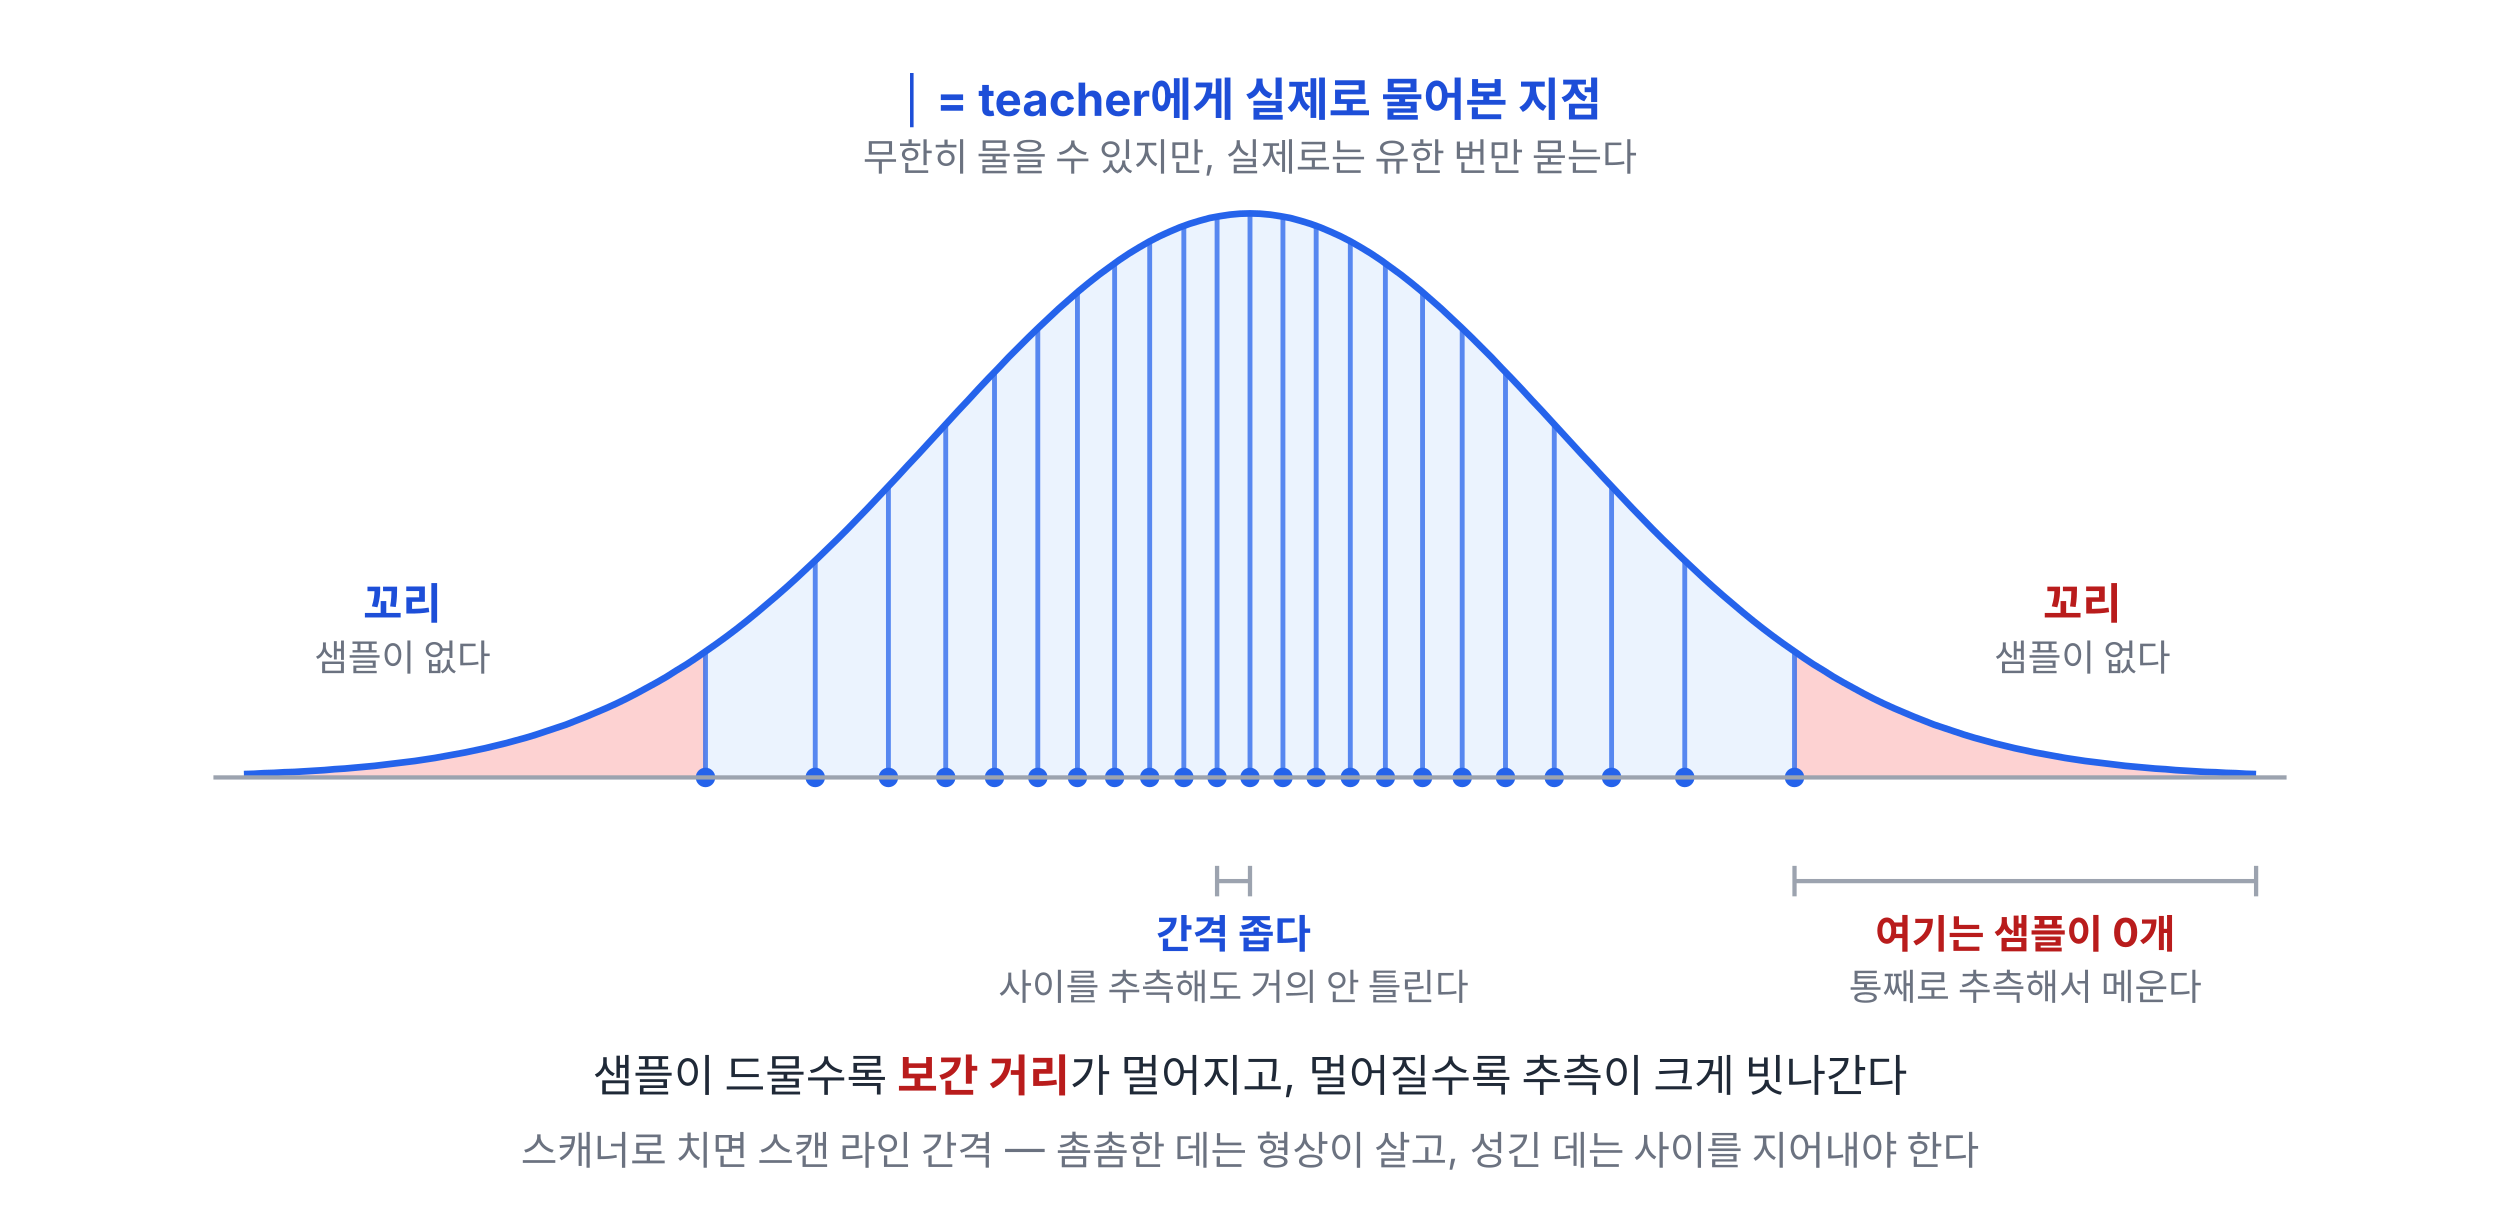
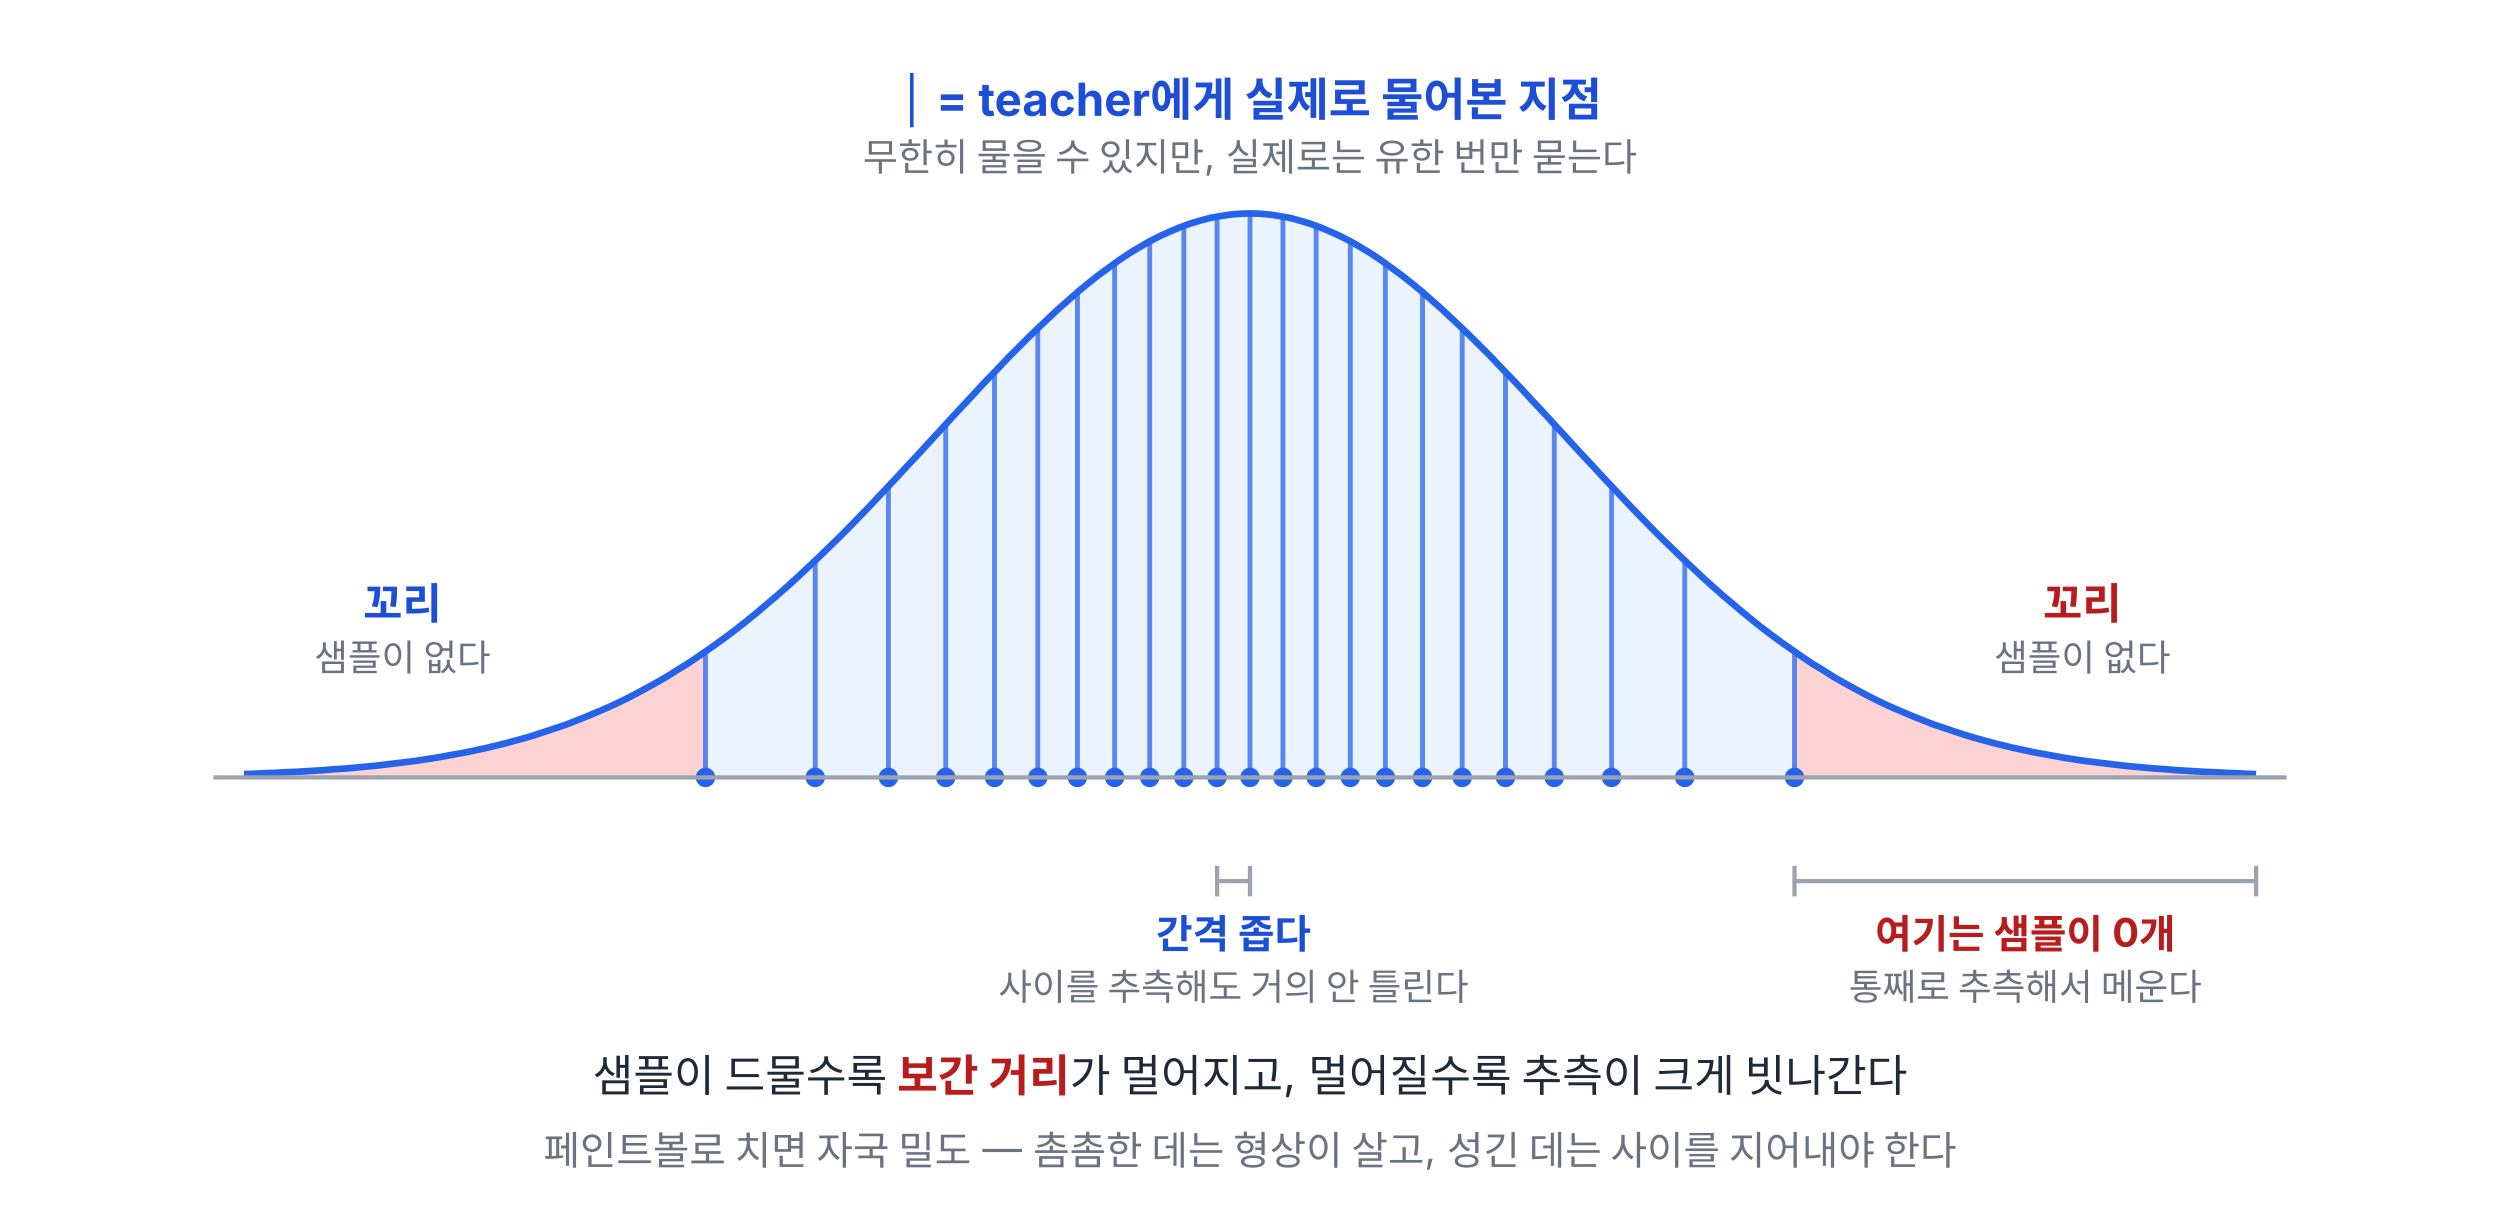
<svg xmlns="http://www.w3.org/2000/svg" viewBox="0 0 820 400" role="img" aria-label="종모양 분포 아래 샘플 눈금이 중앙에는 촘촘하고 꼬리로 갈수록 성기게 찍힌 그림">
  <style>
    :root { color-scheme: light dark; }
    .curve  { fill: none; stroke: #2563eb; stroke-width: 2.2; }
    .curve2 { fill: none; stroke: #0891b2; stroke-width: 2.2; }
    .fillA  { fill: #dbeafe; } .fillB { fill: #cffafe; }
    .tailA  { fill: #fca5a5; } .ghost { fill: #e5e7eb; }
    .box    { fill: none; stroke: #9ca3af; stroke-width: 1.6; rx: 10; }
    .axis   { stroke: #9ca3af; stroke-width: 1.4; }
    .gridln { stroke: #9ca3af; stroke-width: 1; stroke-dasharray: 4 4; }
    .dash   { stroke: #9ca3af; stroke-width: 1.4; stroke-dasharray: 5 5; fill: none; }
    .arrow  { stroke: #2563eb; stroke-width: 2.4; fill: none; }
    .lbl    { fill: #1f2937; font-family: system-ui,-apple-system,'Apple SD Gothic Neo',sans-serif; }
    .mut    { fill: #6b7280; font-family: system-ui,-apple-system,'Apple SD Gothic Neo',sans-serif; }
    .warn   { fill: #b91c1c; font-weight: 700; }
    .accent { fill: #1d4ed8; font-weight: 700; }
    @media (prefers-color-scheme: dark) {
      .curve { stroke:#60a5fa } .curve2 { stroke:#22d3ee }
      .fillA { fill:#1e3a5f } .fillB { fill:#164e63 }
      .tailA { fill:#7f1d1d } .ghost { fill:#374151 }
      .box,.axis,.dash,.gridln { stroke:#6b7280 }
      .lbl { fill:#e5e7eb } .mut { fill:#9ca3af }
      .warn { fill:#fca5a5 } .accent { fill:#93c5fd }
    }
  </style>
  <path class="tailA" d="M 588.6,213.7 L 589.3,214.2 L 590.1,214.7 L 590.8,215.2 L 591.6,215.8 L 592.4,216.3 L 593.1,216.8 L 593.9,217.3 L 594.6,217.8 L 595.4,218.2 L 596.1,218.7 L 596.9,219.2 L 597.7,219.7 L 598.4,220.1 L 599.2,220.6 L 599.9,221.1 L 600.7,221.5 L 601.4,222.0 L 602.2,222.4 L 603.0,222.9 L 603.7,223.3 L 604.5,223.7 L 605.2,224.2 L 606.0,224.6 L 606.7,225.0 L 607.5,225.4 L 608.3,225.9 L 609.0,226.3 L 609.8,226.7 L 610.5,227.1 L 611.3,227.5 L 612.0,227.9 L 612.8,228.2 L 613.6,228.6 L 614.3,229.0 L 615.1,229.4 L 615.8,229.8 L 616.6,230.1 L 617.3,230.5 L 618.1,230.9 L 618.9,231.2 L 619.6,231.6 L 620.4,231.9 L 621.1,232.3 L 621.9,232.6 L 622.6,232.9 L 623.4,233.3 L 624.2,233.6 L 624.9,233.9 L 625.7,234.2 L 626.4,234.5 L 627.2,234.9 L 627.9,235.2 L 628.7,235.5 L 629.5,235.8 L 630.2,236.1 L 631.0,236.4 L 631.7,236.7 L 632.5,237.0 L 633.2,237.2 L 634.0,237.5 L 634.8,237.8 L 635.5,238.1 L 636.3,238.3 L 637.0,238.6 L 637.8,238.9 L 638.5,239.1 L 639.3,239.4 L 640.1,239.6 L 640.8,239.9 L 641.6,240.1 L 642.3,240.4 L 643.1,240.6 L 643.8,240.9 L 644.6,241.1 L 645.4,241.3 L 646.1,241.5 L 646.9,241.8 L 647.6,242.0 L 648.4,242.2 L 649.1,242.4 L 649.9,242.6 L 650.7,242.9 L 651.4,243.1 L 652.2,243.3 L 652.9,243.5 L 653.7,243.7 L 654.4,243.9 L 655.2,244.0 L 656.0,244.2 L 656.7,244.4 L 657.5,244.6 L 658.2,244.8 L 659.0,245.0 L 659.7,245.1 L 660.5,245.3 L 661.3,245.5 L 662.0,245.7 L 662.8,245.8 L 663.5,246.0 L 664.3,246.2 L 665.0,246.3 L 665.8,246.5 L 666.6,246.6 L 667.3,246.8 L 668.1,246.9 L 668.8,247.1 L 669.6,247.2 L 670.3,247.4 L 671.1,247.5 L 671.9,247.6 L 672.6,247.8 L 673.4,247.9 L 674.1,248.0 L 674.9,248.2 L 675.6,248.3 L 676.4,248.4 L 677.2,248.5 L 677.9,248.7 L 678.7,248.8 L 679.4,248.9 L 680.2,249.0 L 680.9,249.1 L 681.7,249.2 L 682.5,249.4 L 683.2,249.5 L 684.0,249.6 L 684.7,249.7 L 685.5,249.8 L 686.2,249.9 L 687.0,250.0 L 687.8,250.1 L 688.5,250.2 L 689.3,250.3 L 690.0,250.4 L 690.8,250.5 L 691.5,250.5 L 692.3,250.6 L 693.1,250.7 L 693.8,250.8 L 694.6,250.9 L 695.3,251.0 L 696.1,251.1 L 696.8,251.1 L 697.6,251.2 L 698.4,251.3 L 699.1,251.4 L 699.9,251.4 L 700.6,251.5 L 701.4,251.6 L 702.1,251.7 L 702.9,251.7 L 703.7,251.8 L 704.4,251.9 L 705.2,251.9 L 705.9,252.0 L 706.7,252.0 L 707.4,252.1 L 708.2,252.2 L 709.0,252.2 L 709.7,252.3 L 710.5,252.3 L 711.2,252.4 L 712.0,252.5 L 712.7,252.5 L 713.5,252.6 L 714.3,252.6 L 715.0,252.7 L 715.8,252.7 L 716.5,252.8 L 717.3,252.8 L 718.0,252.9 L 718.8,252.9 L 719.6,253.0 L 720.3,253.0 L 721.1,253.0 L 721.8,253.1 L 722.6,253.1 L 723.3,253.2 L 724.1,253.2 L 724.9,253.3 L 725.6,253.3 L 726.4,253.3 L 727.1,253.4 L 727.9,253.4 L 728.6,253.4 L 729.4,253.5 L 730.2,253.5 L 730.9,253.5 L 731.7,253.6 L 732.4,253.6 L 733.2,253.6 L 733.9,253.7 L 734.7,253.7 L 735.5,253.7 L 736.2,253.8 L 737.0,253.8 L 737.7,253.8 L 738.5,253.8 L 739.2,253.9 L 740.0,253.9 L 740.0,255 L 588.6,255 Z" opacity="0.5" />
  <path class="tailA" d="M 80.0,253.9 L 80.8,253.9 L 81.5,253.8 L 82.3,253.8 L 83.0,253.8 L 83.8,253.8 L 84.5,253.7 L 85.3,253.7 L 86.1,253.7 L 86.8,253.6 L 87.6,253.6 L 88.3,253.6 L 89.1,253.5 L 89.8,253.5 L 90.6,253.5 L 91.4,253.4 L 92.1,253.4 L 92.9,253.4 L 93.6,253.3 L 94.4,253.3 L 95.1,253.3 L 95.9,253.2 L 96.7,253.2 L 97.4,253.1 L 98.2,253.1 L 98.9,253.0 L 99.7,253.0 L 100.4,253.0 L 101.2,252.9 L 102.0,252.9 L 102.7,252.8 L 103.5,252.8 L 104.2,252.7 L 105.0,252.7 L 105.7,252.6 L 106.5,252.6 L 107.3,252.5 L 108.0,252.5 L 108.8,252.4 L 109.5,252.3 L 110.3,252.3 L 111.0,252.2 L 111.8,252.2 L 112.6,252.1 L 113.3,252.0 L 114.1,252.0 L 114.8,251.9 L 115.6,251.9 L 116.3,251.8 L 117.1,251.7 L 117.9,251.7 L 118.6,251.6 L 119.4,251.5 L 120.1,251.4 L 120.9,251.4 L 121.6,251.3 L 122.4,251.2 L 123.2,251.1 L 123.9,251.1 L 124.7,251.0 L 125.4,250.9 L 126.2,250.8 L 126.9,250.7 L 127.7,250.6 L 128.5,250.5 L 129.2,250.5 L 130.0,250.4 L 130.7,250.3 L 131.5,250.2 L 132.2,250.1 L 133.0,250.0 L 133.8,249.9 L 134.5,249.8 L 135.3,249.7 L 136.0,249.6 L 136.8,249.5 L 137.5,249.4 L 138.3,249.2 L 139.1,249.1 L 139.8,249.0 L 140.6,248.9 L 141.3,248.8 L 142.1,248.7 L 142.8,248.5 L 143.6,248.4 L 144.4,248.3 L 145.1,248.2 L 145.9,248.0 L 146.6,247.9 L 147.4,247.8 L 148.1,247.6 L 148.9,247.5 L 149.7,247.4 L 150.4,247.2 L 151.2,247.1 L 151.9,246.9 L 152.7,246.8 L 153.4,246.6 L 154.2,246.5 L 155.0,246.3 L 155.7,246.2 L 156.5,246.0 L 157.2,245.8 L 158.0,245.7 L 158.7,245.5 L 159.5,245.3 L 160.3,245.1 L 161.0,245.0 L 161.8,244.8 L 162.5,244.6 L 163.3,244.4 L 164.0,244.2 L 164.8,244.0 L 165.6,243.9 L 166.3,243.7 L 167.1,243.5 L 167.8,243.3 L 168.6,243.1 L 169.3,242.9 L 170.1,242.6 L 170.9,242.4 L 171.6,242.2 L 172.4,242.0 L 173.1,241.8 L 173.9,241.5 L 174.6,241.3 L 175.4,241.1 L 176.2,240.9 L 176.9,240.6 L 177.7,240.4 L 178.4,240.1 L 179.2,239.9 L 179.9,239.6 L 180.7,239.4 L 181.5,239.1 L 182.2,238.9 L 183.0,238.6 L 183.7,238.3 L 184.5,238.1 L 185.2,237.8 L 186.0,237.5 L 186.8,237.2 L 187.5,237.0 L 188.3,236.7 L 189.0,236.4 L 189.8,236.1 L 190.5,235.8 L 191.3,235.5 L 192.1,235.2 L 192.8,234.9 L 193.6,234.5 L 194.3,234.2 L 195.1,233.9 L 195.8,233.6 L 196.6,233.3 L 197.4,232.9 L 198.1,232.6 L 198.9,232.3 L 199.6,231.9 L 200.4,231.6 L 201.1,231.2 L 201.9,230.9 L 202.7,230.5 L 203.4,230.1 L 204.2,229.8 L 204.9,229.4 L 205.7,229.0 L 206.4,228.6 L 207.2,228.2 L 208.0,227.9 L 208.7,227.5 L 209.5,227.1 L 210.2,226.7 L 211.0,226.3 L 211.7,225.9 L 212.5,225.4 L 213.3,225.0 L 214.0,224.6 L 214.8,224.2 L 215.5,223.7 L 216.3,223.3 L 217.0,222.9 L 217.8,222.4 L 218.6,222.0 L 219.3,221.5 L 220.1,221.1 L 220.8,220.6 L 221.6,220.1 L 222.3,219.7 L 223.1,219.2 L 223.9,218.7 L 224.6,218.2 L 225.4,217.8 L 226.1,217.3 L 226.9,216.8 L 227.6,216.3 L 228.4,215.8 L 229.2,215.2 L 229.9,214.7 L 230.7,214.2 L 231.4,213.7 L 231.4,255 L 80.0,255 Z" opacity="0.5" />
  <path class="fillA" d="M 231.4,213.7 L 233.2,212.4 L 235.0,211.2 L 236.8,209.9 L 238.6,208.5 L 240.4,207.2 L 242.1,205.8 L 243.9,204.4 L 245.7,203.0 L 247.5,201.5 L 249.3,200.1 L 251.1,198.6 L 252.9,197.1 L 254.6,195.5 L 256.4,194.0 L 258.2,192.4 L 260.0,190.8 L 261.8,189.1 L 263.6,187.5 L 265.4,185.8 L 267.1,184.1 L 268.9,182.4 L 270.7,180.7 L 272.5,178.9 L 274.3,177.2 L 276.1,175.4 L 277.9,173.6 L 279.6,171.8 L 281.4,170.0 L 283.2,168.1 L 285.0,166.3 L 286.8,164.4 L 288.6,162.5 L 290.4,160.6 L 292.1,158.7 L 293.9,156.8 L 295.7,154.9 L 297.5,153.0 L 299.3,151.0 L 301.1,149.1 L 302.9,147.2 L 304.6,145.2 L 306.4,143.3 L 308.2,141.3 L 310.0,139.4 L 311.8,137.5 L 313.6,135.5 L 315.4,133.6 L 317.1,131.7 L 318.9,129.7 L 320.7,127.8 L 322.5,125.9 L 324.3,124.0 L 326.1,122.2 L 327.9,120.3 L 329.6,118.4 L 331.4,116.6 L 333.2,114.8 L 335.0,113.0 L 336.8,111.2 L 338.6,109.5 L 340.4,107.7 L 342.1,106.0 L 343.9,104.3 L 345.7,102.7 L 347.5,101.0 L 349.3,99.4 L 351.1,97.9 L 352.9,96.3 L 354.6,94.8 L 356.4,93.4 L 358.2,91.9 L 360.0,90.5 L 361.8,89.2 L 363.6,87.8 L 365.4,86.5 L 367.1,85.3 L 368.9,84.1 L 370.7,82.9 L 372.5,81.8 L 374.3,80.8 L 376.1,79.7 L 377.9,78.8 L 379.6,77.8 L 381.4,77.0 L 383.2,76.1 L 385.0,75.4 L 386.8,74.6 L 388.6,74.0 L 390.4,73.3 L 392.1,72.8 L 393.9,72.2 L 395.7,71.8 L 397.5,71.4 L 399.3,71.0 L 401.1,70.7 L 402.9,70.4 L 404.6,70.2 L 406.4,70.1 L 408.2,70.0 L 410.0,70.0 L 411.8,70.0 L 413.6,70.1 L 415.4,70.2 L 417.1,70.4 L 418.9,70.7 L 420.7,71.0 L 422.5,71.4 L 424.3,71.8 L 426.1,72.2 L 427.9,72.8 L 429.6,73.3 L 431.4,74.0 L 433.2,74.6 L 435.0,75.4 L 436.8,76.1 L 438.6,77.0 L 440.4,77.8 L 442.1,78.8 L 443.9,79.7 L 445.7,80.8 L 447.5,81.8 L 449.3,82.9 L 451.1,84.1 L 452.9,85.3 L 454.6,86.5 L 456.4,87.8 L 458.2,89.2 L 460.0,90.5 L 461.8,91.9 L 463.6,93.4 L 465.4,94.8 L 467.1,96.3 L 468.9,97.9 L 470.7,99.4 L 472.5,101.0 L 474.3,102.7 L 476.1,104.3 L 477.9,106.0 L 479.6,107.7 L 481.4,109.5 L 483.2,111.2 L 485.0,113.0 L 486.8,114.8 L 488.6,116.6 L 490.4,118.4 L 492.1,120.3 L 493.9,122.2 L 495.7,124.0 L 497.5,125.9 L 499.3,127.8 L 501.1,129.7 L 502.9,131.7 L 504.6,133.6 L 506.4,135.5 L 508.2,137.5 L 510.0,139.4 L 511.8,141.3 L 513.6,143.3 L 515.4,145.2 L 517.1,147.2 L 518.9,149.1 L 520.7,151.0 L 522.5,153.0 L 524.3,154.9 L 526.1,156.8 L 527.9,158.7 L 529.6,160.6 L 531.4,162.5 L 533.2,164.4 L 535.0,166.3 L 536.8,168.1 L 538.6,170.0 L 540.4,171.8 L 542.1,173.6 L 543.9,175.4 L 545.7,177.2 L 547.5,178.9 L 549.3,180.7 L 551.1,182.4 L 552.9,184.1 L 554.6,185.8 L 556.4,187.5 L 558.2,189.1 L 560.0,190.8 L 561.8,192.4 L 563.6,194.0 L 565.4,195.5 L 567.1,197.1 L 568.9,198.6 L 570.7,200.1 L 572.5,201.5 L 574.3,203.0 L 576.1,204.4 L 577.9,205.8 L 579.6,207.2 L 581.4,208.5 L 583.2,209.9 L 585.0,211.2 L 586.8,212.4 L 588.6,213.7 L 588.6,255 L 231.4,255 Z" opacity="0.55" />
  <path class="curve" d="M 80.0,253.9 L 83.3,253.8 L 86.6,253.6 L 89.9,253.5 L 93.2,253.3 L 96.5,253.2 L 99.8,253.0 L 103.1,252.8 L 106.4,252.6 L 109.7,252.3 L 113.0,252.1 L 116.3,251.8 L 119.6,251.5 L 122.9,251.2 L 126.2,250.8 L 129.5,250.4 L 132.8,250.0 L 136.1,249.6 L 139.4,249.1 L 142.7,248.6 L 146.0,248.0 L 149.3,247.4 L 152.6,246.8 L 155.9,246.1 L 159.2,245.4 L 162.5,244.6 L 165.8,243.8 L 169.1,242.9 L 172.4,242.0 L 175.7,241.0 L 179.0,239.9 L 182.3,238.8 L 185.6,237.7 L 188.9,236.4 L 192.2,235.1 L 195.5,233.7 L 198.8,232.3 L 202.1,230.8 L 205.4,229.2 L 208.7,227.5 L 212.0,225.7 L 215.3,223.9 L 218.6,222.0 L 221.9,219.9 L 225.2,217.9 L 228.5,215.7 L 231.8,213.4 L 235.1,211.1 L 238.4,208.7 L 241.7,206.2 L 245.0,203.6 L 248.3,200.9 L 251.6,198.1 L 254.9,195.3 L 258.2,192.4 L 261.5,189.4 L 264.8,186.3 L 268.1,183.2 L 271.4,180.0 L 274.7,176.8 L 278.0,173.5 L 281.3,170.1 L 284.6,166.7 L 287.9,163.2 L 291.2,159.7 L 294.5,156.2 L 297.8,152.6 L 301.1,149.1 L 304.4,145.5 L 307.7,141.9 L 311.0,138.3 L 314.3,134.7 L 317.6,131.2 L 320.9,127.6 L 324.2,124.1 L 327.5,120.7 L 330.8,117.2 L 334.1,113.9 L 337.4,110.6 L 340.7,107.4 L 344.0,104.3 L 347.3,101.2 L 350.6,98.3 L 353.9,95.4 L 357.2,92.7 L 360.5,90.1 L 363.8,87.7 L 367.1,85.3 L 370.4,83.1 L 373.7,81.1 L 377.0,79.2 L 380.3,77.5 L 383.6,76.0 L 386.9,74.6 L 390.2,73.4 L 393.5,72.4 L 396.8,71.5 L 400.1,70.9 L 403.4,70.4 L 406.7,70.1 L 410.0,70.0 L 413.3,70.1 L 416.6,70.4 L 419.9,70.9 L 423.2,71.5 L 426.5,72.4 L 429.8,73.4 L 433.1,74.6 L 436.4,76.0 L 439.7,77.5 L 443.0,79.2 L 446.3,81.1 L 449.6,83.1 L 452.9,85.3 L 456.2,87.7 L 459.5,90.1 L 462.8,92.7 L 466.1,95.4 L 469.4,98.3 L 472.7,101.2 L 476.0,104.3 L 479.3,107.4 L 482.6,110.6 L 485.9,113.9 L 489.2,117.2 L 492.5,120.7 L 495.8,124.1 L 499.1,127.6 L 502.4,131.2 L 505.7,134.7 L 509.0,138.3 L 512.3,141.9 L 515.6,145.5 L 518.9,149.1 L 522.2,152.6 L 525.5,156.2 L 528.8,159.7 L 532.1,163.2 L 535.4,166.7 L 538.7,170.1 L 542.0,173.5 L 545.3,176.8 L 548.6,180.0 L 551.9,183.2 L 555.2,186.3 L 558.5,189.4 L 561.8,192.4 L 565.1,195.3 L 568.4,198.1 L 571.7,200.9 L 575.0,203.6 L 578.3,206.2 L 581.6,208.7 L 584.9,211.1 L 588.2,213.4 L 591.5,215.7 L 594.8,217.9 L 598.1,219.9 L 601.4,222.0 L 604.7,223.9 L 608.0,225.7 L 611.3,227.5 L 614.6,229.2 L 617.9,230.8 L 621.2,232.3 L 624.5,233.7 L 627.8,235.1 L 631.1,236.4 L 634.4,237.7 L 637.7,238.8 L 641.0,239.9 L 644.3,241.0 L 647.6,242.0 L 650.9,242.9 L 654.2,243.8 L 657.5,244.6 L 660.8,245.4 L 664.1,246.1 L 667.4,246.8 L 670.7,247.4 L 674.0,248.0 L 677.3,248.6 L 680.6,249.1 L 683.9,249.6 L 687.2,250.0 L 690.5,250.4 L 693.8,250.8 L 697.1,251.2 L 700.4,251.5 L 703.7,251.8 L 707.0,252.1 L 710.3,252.3 L 713.6,252.6 L 716.9,252.8 L 720.2,253.0 L 723.5,253.2 L 726.8,253.3 L 730.1,253.5 L 733.4,253.6 L 736.7,253.8 L 740.0,253.9" />
  <line x1="231.4" y1="255" x2="231.4" y2="213.7" stroke="#2563eb" stroke-width="1.6" opacity="0.75" />
  <circle cx="231.4" cy="255" r="3.2" fill="#2563eb" />
  <line x1="267.4" y1="255" x2="267.4" y2="183.9" stroke="#2563eb" stroke-width="1.6" opacity="0.75" />
  <circle cx="267.4" cy="255" r="3.2" fill="#2563eb" />
  <line x1="291.4" y1="255" x2="291.4" y2="159.5" stroke="#2563eb" stroke-width="1.6" opacity="0.75" />
  <circle cx="291.4" cy="255" r="3.2" fill="#2563eb" />
  <line x1="310.2" y1="255" x2="310.2" y2="139.1" stroke="#2563eb" stroke-width="1.6" opacity="0.75" />
  <circle cx="310.2" cy="255" r="3.2" fill="#2563eb" />
  <line x1="326.2" y1="255" x2="326.2" y2="122.0" stroke="#2563eb" stroke-width="1.6" opacity="0.75" />
  <circle cx="326.2" cy="255" r="3.2" fill="#2563eb" />
  <line x1="340.4" y1="255" x2="340.4" y2="107.6" stroke="#2563eb" stroke-width="1.6" opacity="0.75" />
  <circle cx="340.4" cy="255" r="3.2" fill="#2563eb" />
  <line x1="353.4" y1="255" x2="353.4" y2="95.8" stroke="#2563eb" stroke-width="1.6" opacity="0.75" />
  <circle cx="353.4" cy="255" r="3.2" fill="#2563eb" />
  <line x1="365.6" y1="255" x2="365.6" y2="86.4" stroke="#2563eb" stroke-width="1.6" opacity="0.75" />
  <circle cx="365.6" cy="255" r="3.2" fill="#2563eb" />
  <line x1="377.1" y1="255" x2="377.1" y2="79.2" stroke="#2563eb" stroke-width="1.6" opacity="0.75" />
  <circle cx="377.1" cy="255" r="3.2" fill="#2563eb" />
  <line x1="388.3" y1="255" x2="388.3" y2="74.1" stroke="#2563eb" stroke-width="1.6" opacity="0.75" />
  <circle cx="388.3" cy="255" r="3.2" fill="#2563eb" />
  <line x1="399.2" y1="255" x2="399.2" y2="71.0" stroke="#2563eb" stroke-width="1.6" opacity="0.75" />
  <circle cx="399.2" cy="255" r="3.2" fill="#2563eb" />
  <line x1="410.0" y1="255" x2="410.0" y2="70.0" stroke="#2563eb" stroke-width="1.6" opacity="0.75" />
  <circle cx="410.0" cy="255" r="3.2" fill="#2563eb" />
  <line x1="420.8" y1="255" x2="420.8" y2="71.0" stroke="#2563eb" stroke-width="1.6" opacity="0.75" />
  <circle cx="420.8" cy="255" r="3.2" fill="#2563eb" />
  <line x1="431.7" y1="255" x2="431.7" y2="74.1" stroke="#2563eb" stroke-width="1.6" opacity="0.75" />
  <circle cx="431.7" cy="255" r="3.2" fill="#2563eb" />
  <line x1="442.9" y1="255" x2="442.9" y2="79.2" stroke="#2563eb" stroke-width="1.6" opacity="0.75" />
  <circle cx="442.9" cy="255" r="3.2" fill="#2563eb" />
  <line x1="454.4" y1="255" x2="454.4" y2="86.4" stroke="#2563eb" stroke-width="1.6" opacity="0.75" />
  <circle cx="454.4" cy="255" r="3.2" fill="#2563eb" />
  <line x1="466.6" y1="255" x2="466.6" y2="95.8" stroke="#2563eb" stroke-width="1.6" opacity="0.75" />
  <circle cx="466.6" cy="255" r="3.2" fill="#2563eb" />
  <line x1="479.6" y1="255" x2="479.6" y2="107.6" stroke="#2563eb" stroke-width="1.6" opacity="0.75" />
  <circle cx="479.6" cy="255" r="3.2" fill="#2563eb" />
  <line x1="493.8" y1="255" x2="493.8" y2="122.0" stroke="#2563eb" stroke-width="1.6" opacity="0.75" />
  <circle cx="493.8" cy="255" r="3.2" fill="#2563eb" />
  <line x1="509.8" y1="255" x2="509.8" y2="139.1" stroke="#2563eb" stroke-width="1.6" opacity="0.75" />
  <circle cx="509.8" cy="255" r="3.2" fill="#2563eb" />
  <line x1="528.6" y1="255" x2="528.6" y2="159.5" stroke="#2563eb" stroke-width="1.6" opacity="0.75" />
  <circle cx="528.6" cy="255" r="3.2" fill="#2563eb" />
  <line x1="552.6" y1="255" x2="552.6" y2="183.9" stroke="#2563eb" stroke-width="1.6" opacity="0.75" />
  <circle cx="552.6" cy="255" r="3.2" fill="#2563eb" />
  <line x1="588.6" y1="255" x2="588.6" y2="213.7" stroke="#2563eb" stroke-width="1.6" opacity="0.75" />
  <circle cx="588.6" cy="255" r="3.2" fill="#2563eb" />
  <line class="axis" x1="70" y1="255" x2="750" y2="255" />
  <text class="lbl accent" x="410" y="38" font-size="15" text-anchor="middle">│ = teacher에게 실제로 물어본 지점</text>
  <text class="mut" x="410" y="56" font-size="12.5" text-anchor="middle">무한히 물을 수 있지만, 실제로는 유한 번만 묻는다</text>
  <line class="axis" x1="399.2" y1="289" x2="410.0" y2="289" />
  <line class="axis" x1="399.2" y1="284" x2="399.2" y2="294" />
  <line class="axis" x1="410.0" y1="284" x2="410.0" y2="294" />
  <text class="lbl accent" x="404.6" y="311" font-size="13" text-anchor="middle">간격 좁다</text>
  <text class="mut" x="404.6" y="328" font-size="12" text-anchor="middle">사이를 추측해도 거의 안 틀린다</text>
  <line class="axis" x1="588.6" y1="289" x2="740.0" y2="289" />
  <line class="axis" x1="588.6" y1="284" x2="588.6" y2="294" />
  <line class="axis" x1="740.0" y1="284" x2="740.0" y2="294" />
  <text class="lbl warn" x="664.3" y="311" font-size="13" text-anchor="middle">여기는 샘플이 0개</text>
  <text class="mut" x="664.3" y="328" font-size="12" text-anchor="middle">통째로 추측해서 메운다</text>
  <text class="warn" x="683" y="203" font-size="14" text-anchor="middle">꼬리</text>
  <text class="mut" x="683" y="220" font-size="12" text-anchor="middle">샘플이 없다</text>
  <text class="lbl accent" x="132" y="203" font-size="14" text-anchor="middle">꼬리</text>
  <text class="mut" x="132" y="220" font-size="12" text-anchor="middle">샘플이 없다</text>
  <text class="lbl" x="410.0" y="358" font-size="14.5" text-anchor="middle">샘플이 드물수록 <tspan class="warn">보간 거리</tspan>가 멀어지고, 멀어질수록 추측이 크게 빗나간다</text>
-   <text class="mut" x="410.0" y="382" font-size="13" text-anchor="middle">스캐너로 치면 스캔 라인 간격 — 촘촘한 데는 형상이 살고, 성긴 데는 사이를 지어내야 한다</text>
+   <text class="mut" x="410.0" y="382" font-size="13" text-anchor="middle">페인트볼로 치면 자국 밀도 — 촘촘한 데는 형상이 살고, 성긴 데는 사이를 지어내야 한다</text>
</svg>
